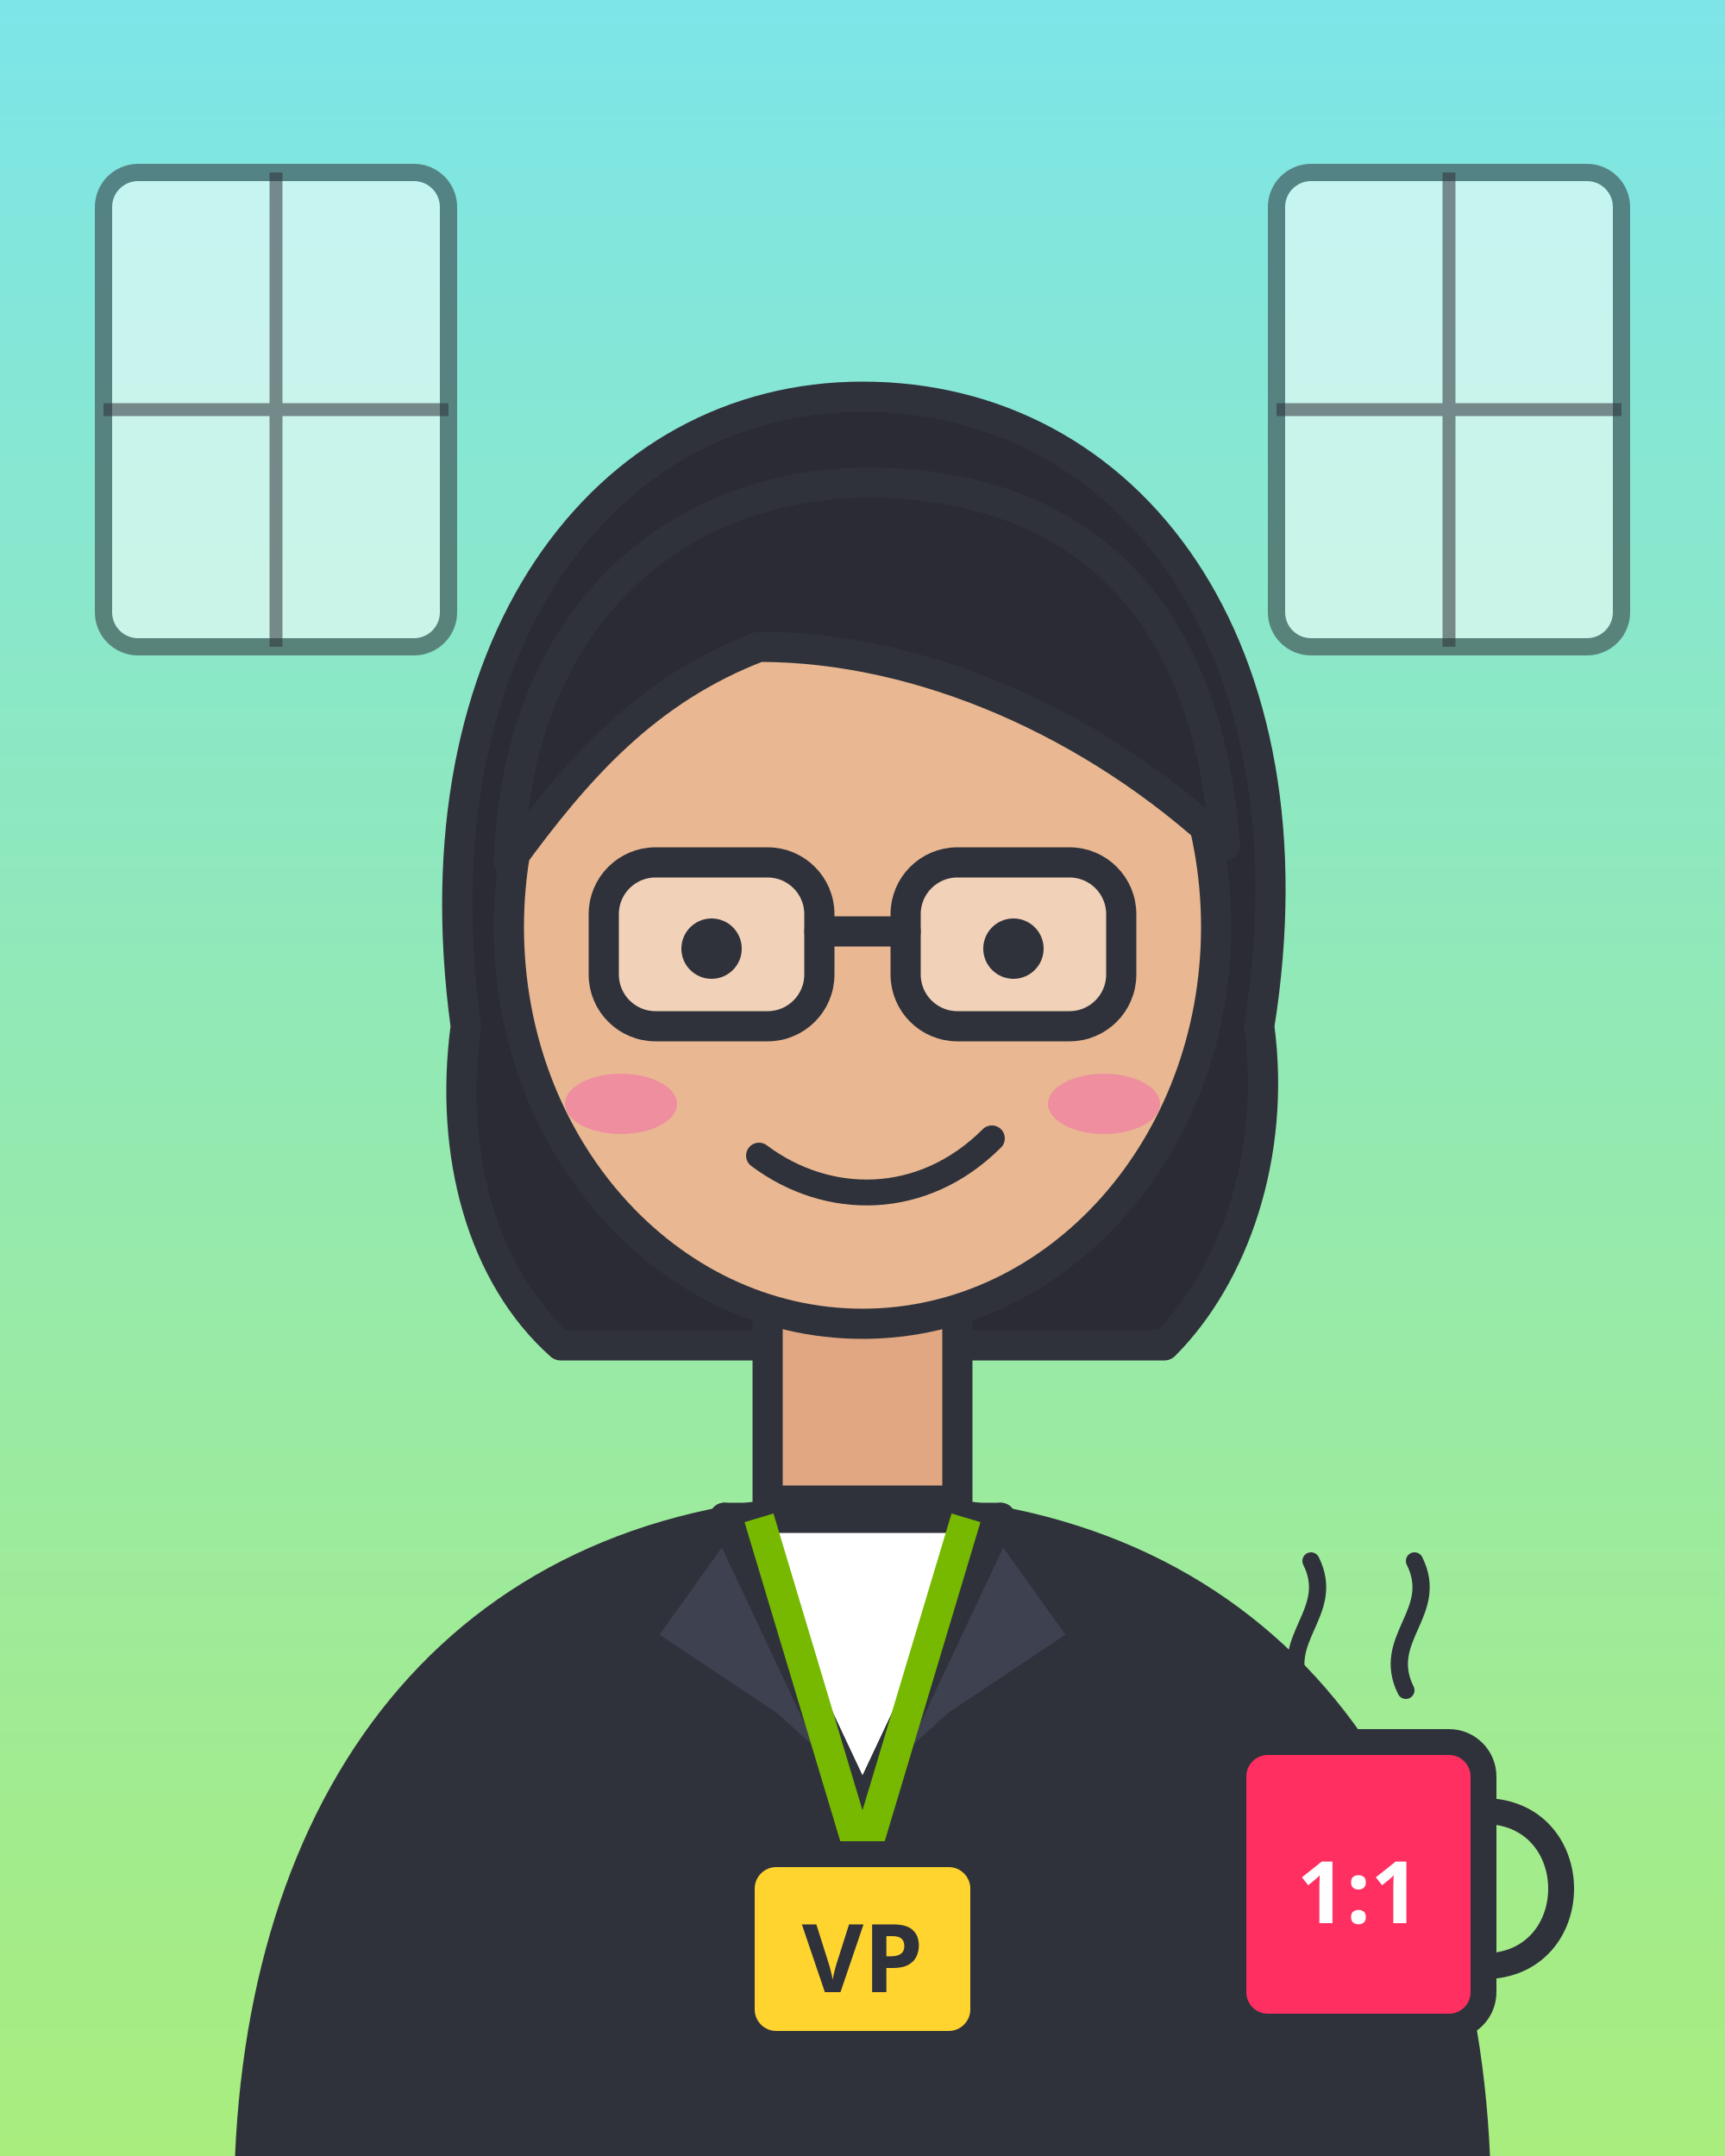
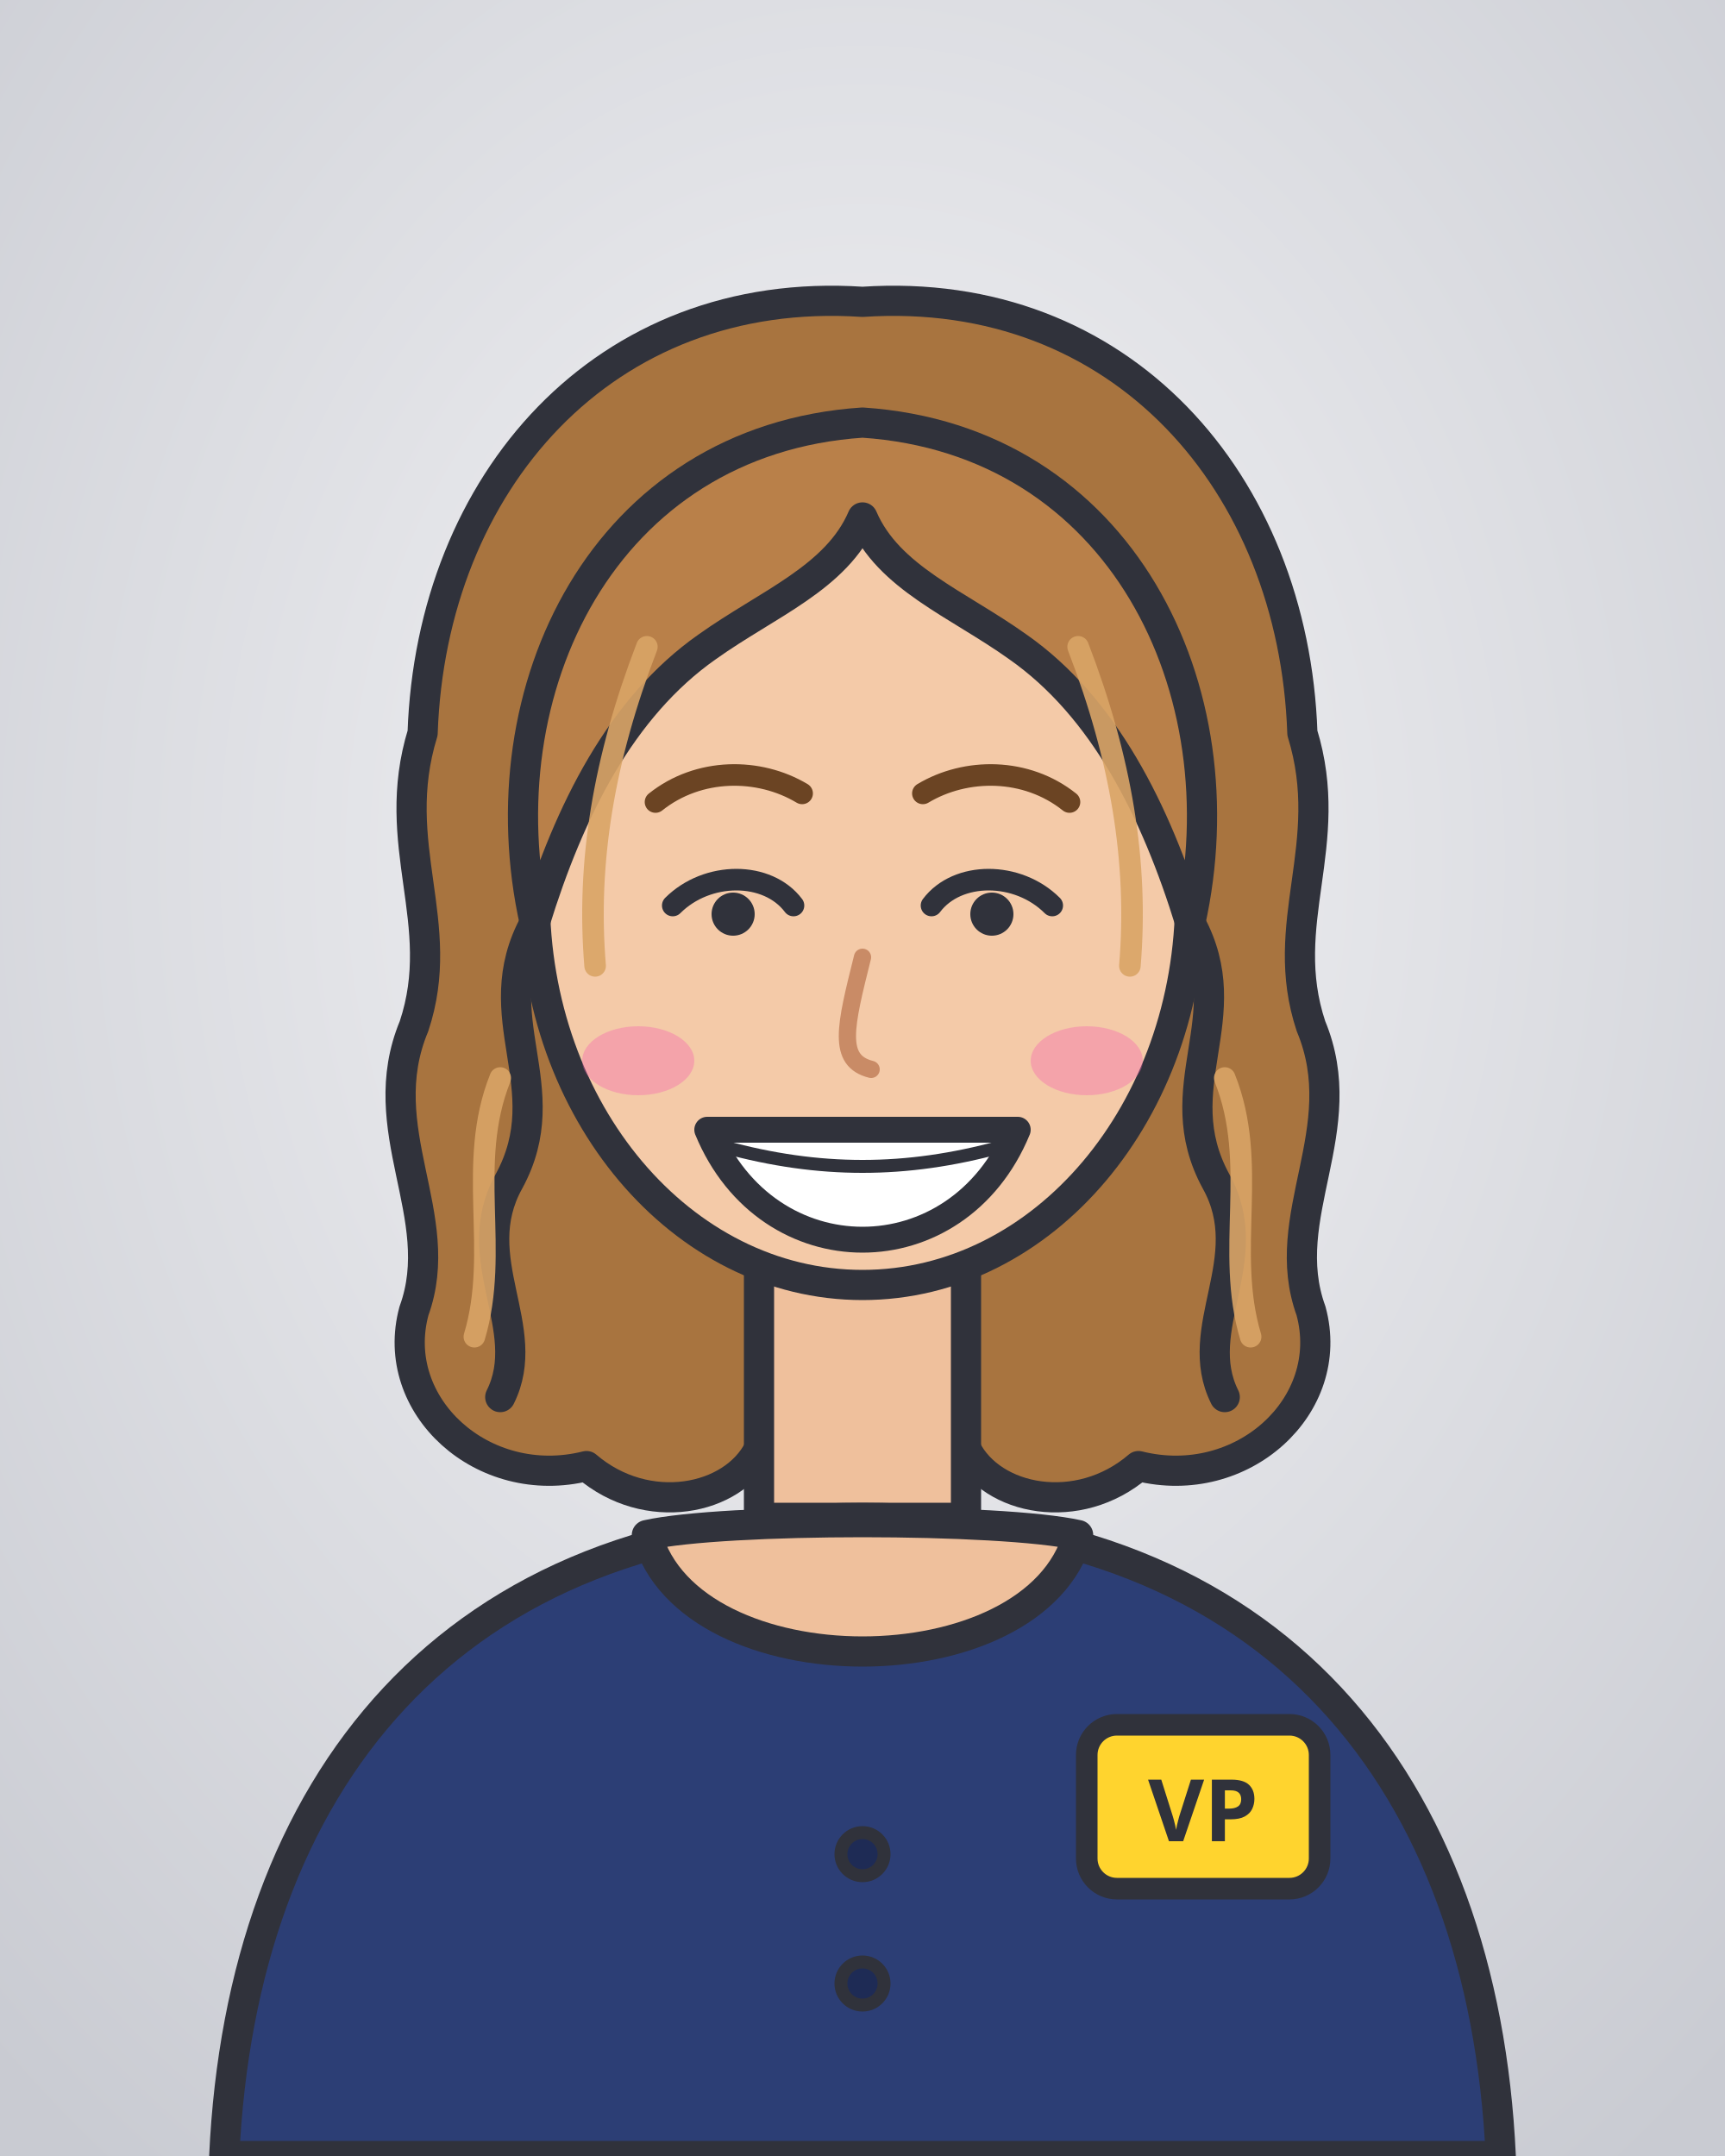
<svg xmlns="http://www.w3.org/2000/svg" viewBox="0 0 400 500" width="400" height="500">
  <defs>
-     <linearGradient id="bg" x1="0" y1="0" x2="0" y2="1">
-       <stop offset="0%" stop-color="#7de5e9" />
-       <stop offset="100%" stop-color="#a9ed7d" />
-     </linearGradient>
+     <radialGradient id="bg" cx="50%" cy="40%" r="75%">
+       <stop offset="0%" stop-color="#f4f4f6" />
+       <stop offset="100%" stop-color="#c9cbd2" />
+     </radialGradient>
  </defs>
  <rect width="400" height="500" fill="url(#bg)" />
-   <g stroke="#30323b" stroke-width="4" fill="#ffffff" opacity="0.55">
-     <rect x="24" y="40" width="80" height="110" rx="8" />
-     <rect x="296" y="40" width="80" height="110" rx="8" />
+   <g stroke="#30323b" stroke-width="7" stroke-linejoin="round" stroke-linecap="round">
+     <path d="M200 70              C140 66 100 112 98 170              C90 196 104 214 96 238              C86 262 104 282 96 304              C90 326 112 346 136 340              C150 352 170 348 176 336              L224 336              C230 348 250 352 264 340              C288 346 310 326 304 304              C296 282 314 262 304 238              C296 214 310 196 302 170              C300 112 260 66 200 70 Z" fill="#a8743f" />
+     <path d="M176 290 L176 352 L224 352 L224 290 Z" fill="#efc09c" />
+     <path d="M52 500 C56 414 104 352 200 352 C296 352 344 414 348 500 Z" fill="#2c3e75" />
+     <path d="M150 356 C160 392 240 392 250 356 C232 352 168 352 150 356 Z" fill="#efc09c" />
+     <ellipse cx="200" cy="208" rx="76" ry="90" fill="#f4caa8" />
+     <path d="M124 214              C112 160 140 102 200 98              C260 102 288 160 276 214              C268 188 256 164 236 150              C222 140 206 134 200 120              C194 134 178 140 164 150              C144 164 132 188 124 214 Z" fill="#b98049" />
+     <path d="M124 214 C112 236 130 252 118 274 C108 292 124 308 116 324" fill="none" />
+     <path d="M276 214 C288 236 270 252 282 274 C292 292 276 308 284 324" fill="none" />
  </g>
-   <g stroke="#30323b" stroke-width="3" opacity="0.55">
-     <line x1="64" y1="40" x2="64" y2="150" />
-     <line x1="24" y1="95" x2="104" y2="95" />
-     <line x1="336" y1="40" x2="336" y2="150" />
-     <line x1="296" y1="95" x2="376" y2="95" />
+   <g fill="none" stroke="#d9a466" stroke-width="5" stroke-linecap="round" opacity="0.9">
+     <path d="M150 150 C140 176 136 200 138 224" />
+     <path d="M250 150 C260 176 264 200 262 224" />
+     <path d="M116 250 C108 270 116 290 110 310" />
+     <path d="M284 250 C292 270 284 290 290 310" />
  </g>
-   <g stroke="#30323b" stroke-width="7" stroke-linejoin="round" stroke-linecap="round">
-     <path d="M108 238 C96 150 140 92 200 92 C262 92 306 150 292 238 C296 268 286 296 270 312 L130 312 C112 296 104 268 108 238 Z" fill="#2b2b33" />
-     <rect x="178" y="300" width="44" height="48" fill="#e0a782" />
-     <path d="M58 500 C62 410 112 350 200 350 C288 350 338 410 342 500 Z" fill="#30323b" />
-     <path d="M168 352 L200 420 L232 352 Z" fill="#ffffff" />
-     <path d="M168 352 L148 380 L178 400 L200 420 Z" fill="#3e4150" />
-     <path d="M232 352 L252 380 L222 400 L200 420 Z" fill="#3e4150" />
-     <ellipse cx="200" cy="215" rx="82" ry="92" fill="#e9b892" />
-     <path d="M118 200 C120 140 160 110 206 112 C250 114 280 140 284 196 C254 168 214 150 176 150 C150 160 134 178 118 200 Z" fill="#2b2b33" />
-     <rect x="140" y="200" width="50" height="38" rx="12" fill="#ffffff" fill-opacity="0.35" />
-     <rect x="210" y="200" width="50" height="38" rx="12" fill="#ffffff" fill-opacity="0.35" />
-     <line x1="190" y1="216" x2="210" y2="216" />
+   <path d="M152 186 C162 178 176 178 186 184 M214 184 C224 178 238 178 248 186" fill="none" stroke="#6b4423" stroke-width="5" stroke-linecap="round" />
+   <path d="M156 210 C164 202 178 202 184 210" fill="none" stroke="#30323b" stroke-width="5" stroke-linecap="round" />
+   <path d="M216 210 C222 202 236 202 244 210" fill="none" stroke="#30323b" stroke-width="5" stroke-linecap="round" />
+   <circle cx="170" cy="212" r="5" fill="#30323b" />
+   <circle cx="230" cy="212" r="5" fill="#30323b" />
+   <path d="M200 222 C196 238 194 246 202 248" fill="none" stroke="#c98b66" stroke-width="4" stroke-linecap="round" />
+   <path d="M164 262 C178 296 222 296 236 262 Z" fill="#ffffff" stroke="#30323b" stroke-width="6" stroke-linejoin="round" />
+   <path d="M168 266 C190 272 210 272 232 266" fill="none" stroke="#30323b" stroke-width="3" />
+   <ellipse cx="148" cy="246" rx="13" ry="8" fill="#f45caf" opacity="0.35" />
+   <ellipse cx="252" cy="246" rx="13" ry="8" fill="#f45caf" opacity="0.35" />
+   <circle cx="200" cy="430" r="5" fill="#1e2b55" stroke="#30323b" stroke-width="3" />
+   <circle cx="200" cy="460" r="5" fill="#1e2b55" stroke="#30323b" stroke-width="3" />
+   <g stroke="#30323b" stroke-width="5" stroke-linejoin="round">
+     <rect x="252" y="400" width="54" height="38" rx="7" fill="#ffd42e" />
  </g>
-   <circle cx="165" cy="220" r="7" fill="#30323b" />
-   <circle cx="235" cy="220" r="7" fill="#30323b" />
-   <path d="M176 268 C192 280 214 280 230 264" fill="none" stroke="#30323b" stroke-width="6" stroke-linecap="round" />
-   <ellipse cx="144" cy="256" rx="13" ry="7" fill="#f45caf" opacity="0.45" />
-   <ellipse cx="256" cy="256" rx="13" ry="7" fill="#f45caf" opacity="0.45" />
-   <path d="M176 352 L200 432 L224 352" fill="none" stroke="#76b900" stroke-width="7" />
-   <rect x="172" y="430" width="56" height="44" rx="8" fill="#ffd42e" stroke="#30323b" stroke-width="6" />
-   <text x="200" y="462" text-anchor="middle" font-family="Arial Rounded MT Bold, Trebuchet MS, sans-serif" font-size="22" font-weight="900" fill="#30323b">VP</text>
-   <g stroke="#30323b" stroke-width="6" stroke-linejoin="round">
-     <rect x="286" y="404" width="58" height="66" rx="8" fill="#ff2f61" />
-     <path d="M344 420 C368 420 368 456 344 456" fill="none" />
-   </g>
-   <text x="315" y="446" text-anchor="middle" font-family="Arial Rounded MT Bold, Trebuchet MS, sans-serif" font-size="20" font-weight="900" fill="#ffffff">1:1</text>
-   <path d="M302 392 C296 380 310 374 304 362 M326 392 C320 380 334 374 328 362" fill="none" stroke="#30323b" stroke-width="4" stroke-linecap="round" />
+   <text x="279" y="427" text-anchor="middle" font-family="Arial Rounded MT Bold, Trebuchet MS, sans-serif" font-size="20" font-weight="900" fill="#30323b">VP</text>
</svg>
